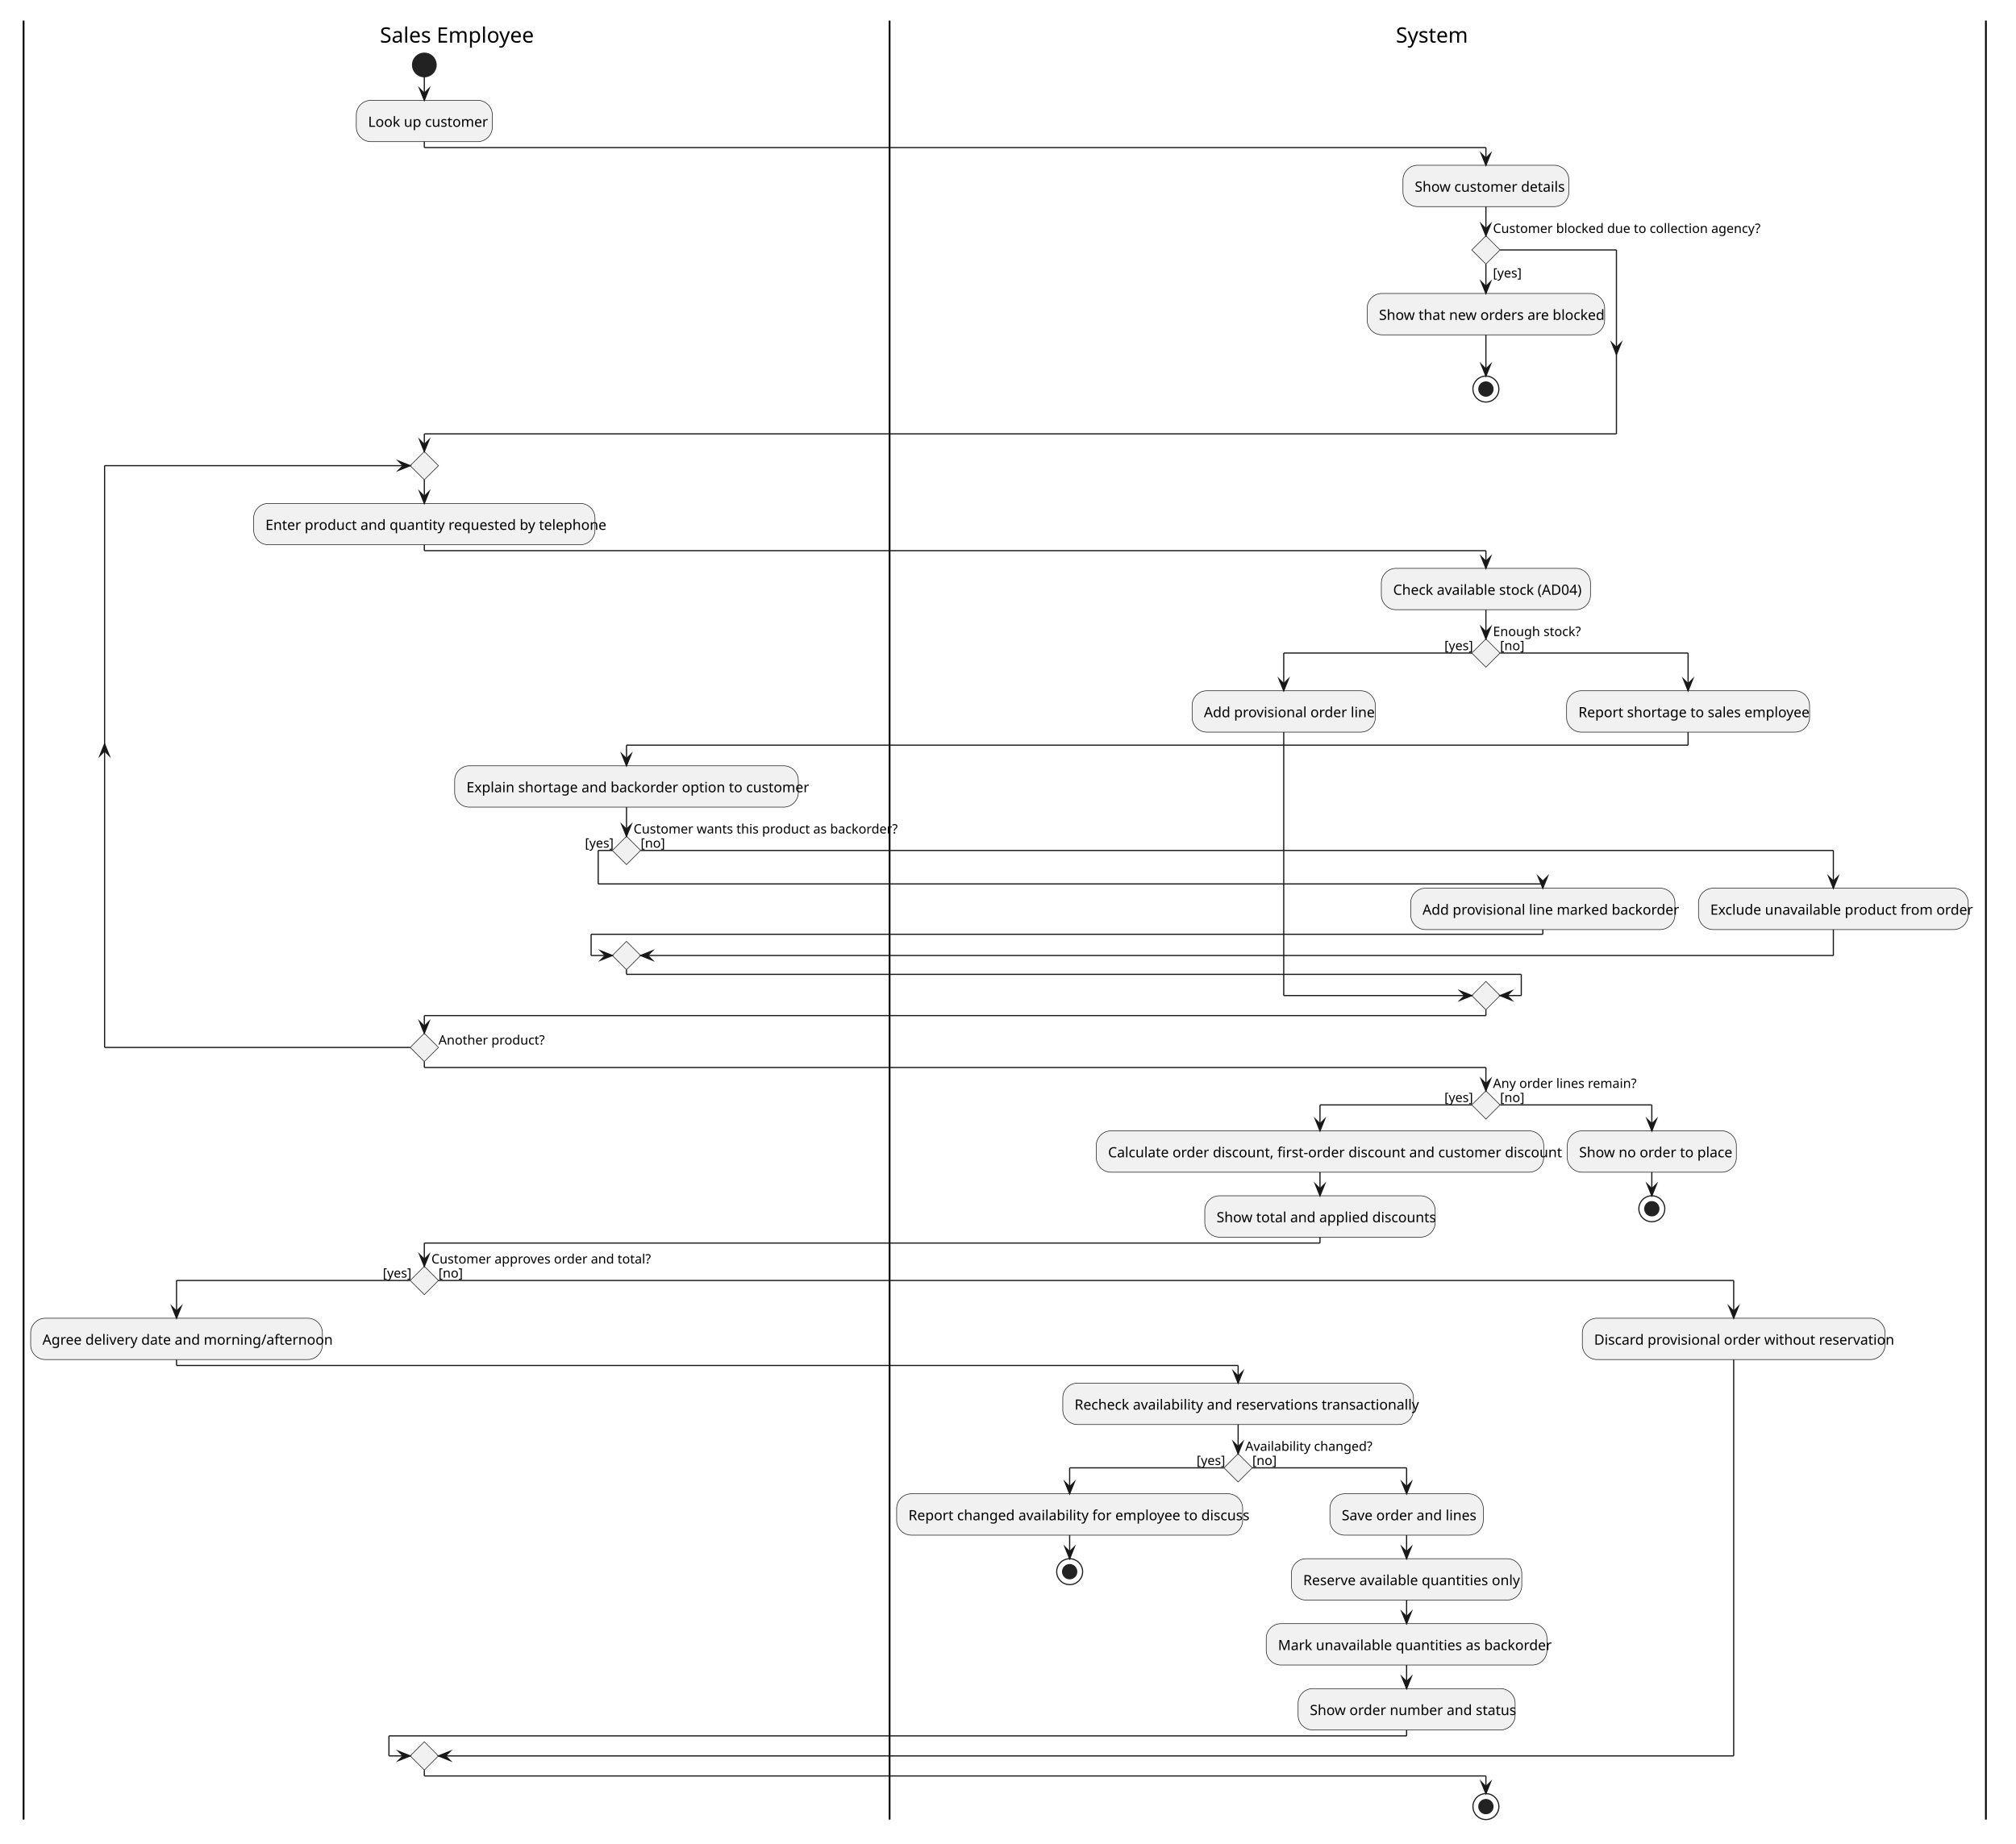
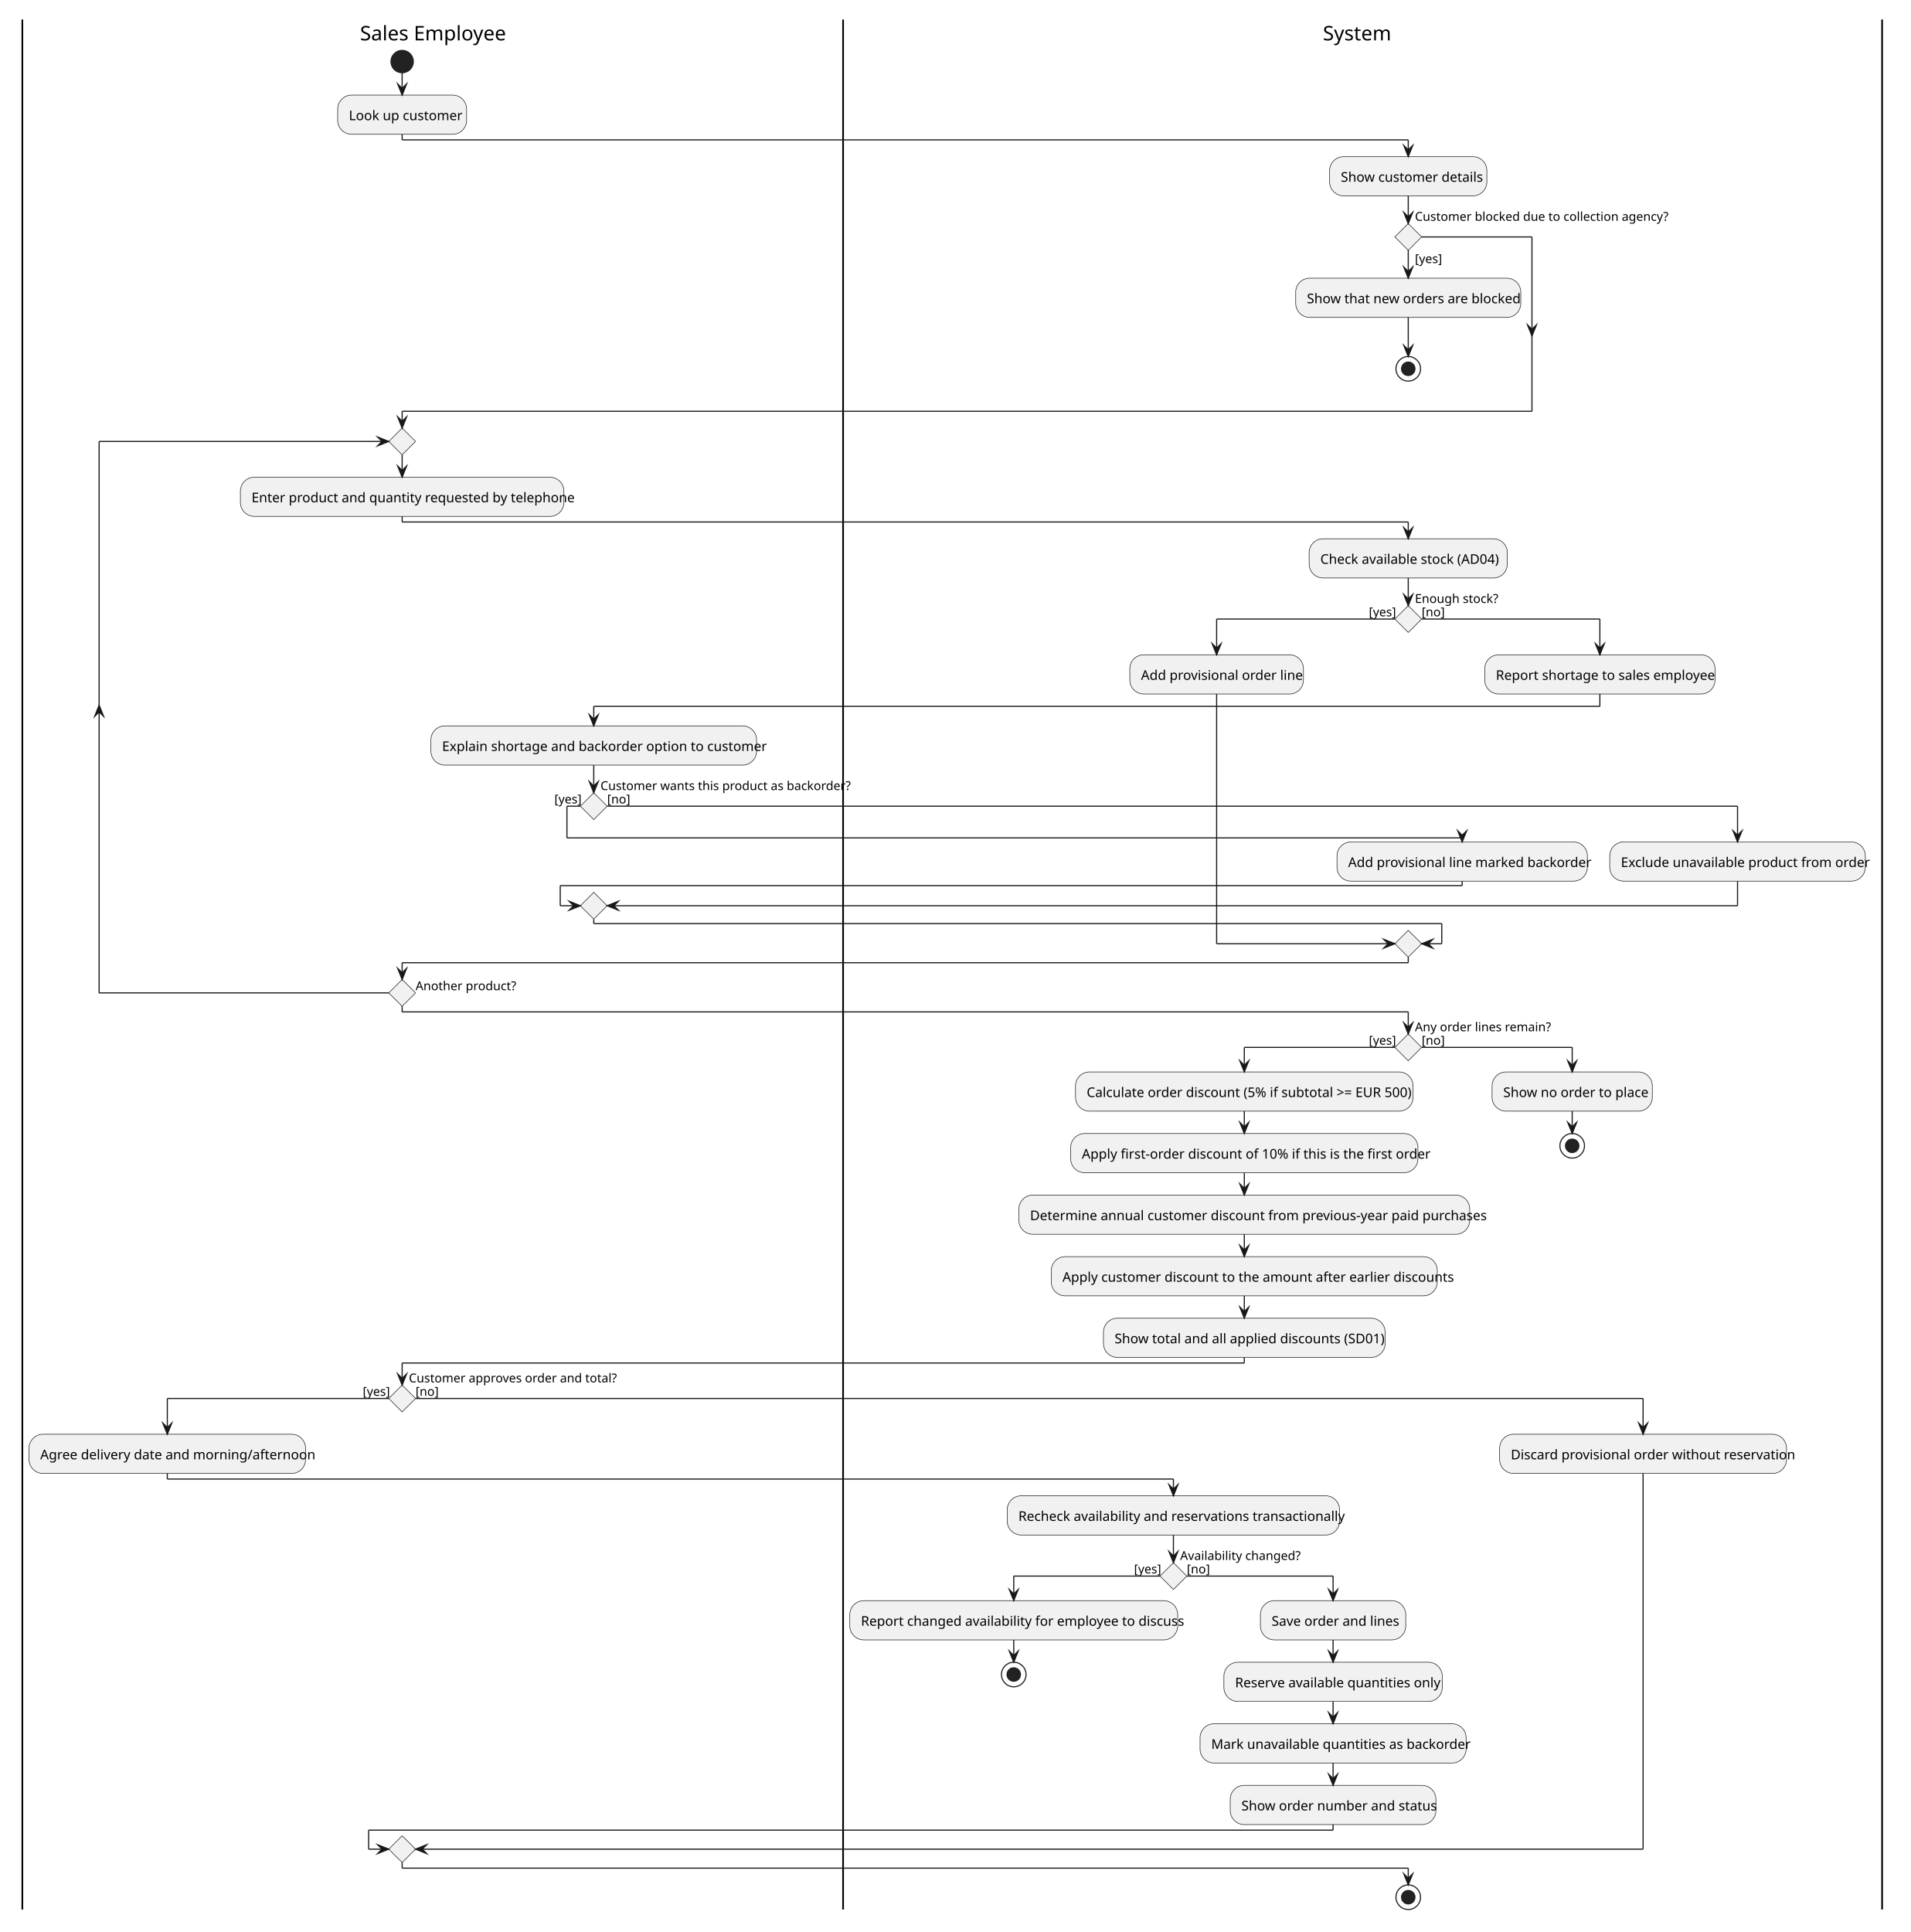
- <svg xmlns="http://www.w3.org/2000/svg" version="1.1" data-diagram-type="ACTIVITY" style="width:1710px;height:1564px;background:#FFFFFF;" width="1710px" height="1564px" viewBox="0 0 1710 1564" zoomAndPan="magnify" preserveAspectRatio="none" contentStyleType="text/css">
+ <svg xmlns="http://www.w3.org/2000/svg" version="1.1" data-diagram-type="ACTIVITY" style="width:1710px;height:1729px;background:#FFFFFF;" width="1710px" height="1729px" viewBox="0 0 1710 1729" zoomAndPan="magnify" preserveAspectRatio="none" contentStyleType="text/css">
  <defs />
  <g font-family="sans-serif" lengthAdjust="spacing">
    <rect x="20" y="17.455" width="1663.471" height="22.641" fill="none" style="stroke:none;" />
    <ellipse cx="359.913" cy="55.096" rx="10" ry="10" fill="#222" style="stroke:#222;stroke-width:1;" />
    <rect x="302.22" y="85.096" width="115.385" height="35.094" fill="#F1F1F1" style="stroke:#181818;stroke-width:0.5;" rx="12.5" ry="12.5" />
    <text x="312.22" y="107.553" fill="#000" font-size="12" textLength="95.385">Look up customer</text>
    <rect x="215.15" y="427.048" width="289.525" height="35.094" fill="#F1F1F1" style="stroke:#181818;stroke-width:0.5;" rx="12.5" ry="12.5" />
    <text x="225.15" y="449.505" fill="#000" font-size="12" textLength="269.525">Enter product and quantity requested by telephone</text>
    <rect x="385.655" y="649.629" width="291.494" height="35.094" fill="#F1F1F1" style="stroke:#181818;stroke-width:0.5;" rx="12.5" ry="12.5" />
    <text x="395.655" y="672.086" fill="#000" font-size="12" textLength="271.494">Explain shortage and backorder option to customer</text>
    <polygon points="531.402,709.476,543.402,721.476,531.402,733.476,519.402,721.476,531.402,709.476" fill="#F1F1F1" style="stroke:#181818;stroke-width:0.5;stroke-linejoin:miter;stroke-miterlimit:10;" />
    <text x="537.402" y="707.059" fill="#000" font-size="11" textLength="212.153">Customer wants this product as backorder?</text>
    <text x="496.172" y="719.059" fill="#000" font-size="11" textLength="23.23">[yes]</text>
    <text x="543.402" y="719.059" fill="#000" font-size="11" textLength="18.348">[no]</text>
    <polygon points="531.402,798.569,543.402,810.569,531.402,822.569,519.402,810.569,531.402,798.569" fill="#F1F1F1" style="stroke:#181818;stroke-width:0.5;stroke-linejoin:miter;stroke-miterlimit:10;" />
    <polygon points="359.913,383.048,371.913,395.048,359.913,407.048,347.913,395.048,359.913,383.048" fill="#F1F1F1" style="stroke:#181818;stroke-width:0.5;stroke-linejoin:miter;stroke-miterlimit:10;" />
    <polygon points="359.913,876.569,371.913,888.569,359.913,900.569,347.913,888.569,359.913,876.569" fill="#F1F1F1" style="stroke:#181818;stroke-width:0.5;stroke-linejoin:miter;stroke-miterlimit:10;" />
    <text x="371.913" y="886.152" fill="#000" font-size="11" textLength="84.391">Another product?</text>
-     <polygon points="359.913,1074.263,371.913,1086.263,359.913,1098.263,347.913,1086.263,359.913,1074.263" fill="#F1F1F1" style="stroke:#181818;stroke-width:0.5;stroke-linejoin:miter;stroke-miterlimit:10;" />
-     <text x="365.913" y="1071.846" fill="#000" font-size="11" textLength="176.097">Customer approves order and total?</text>
-     <text x="324.683" y="1083.846" fill="#000" font-size="11" textLength="23.23">[yes]</text>
-     <text x="371.913" y="1083.846" fill="#000" font-size="11" textLength="18.348">[no]</text>
-     <rect x="26" y="1118.263" width="247.479" height="35.094" fill="#F1F1F1" style="stroke:#181818;stroke-width:0.5;" rx="12.5" ry="12.5" />
-     <text x="36" y="1140.72" fill="#000" font-size="12" textLength="227.479">Agree delivery date and morning/afternoon</text>
-     <polygon points="359.913,1477.578,371.913,1489.578,359.913,1501.578,347.913,1489.578,359.913,1477.578" fill="#F1F1F1" style="stroke:#181818;stroke-width:0.5;stroke-linejoin:miter;stroke-miterlimit:10;" />
-     <line x1="20" y1="17.455" x2="20" y2="1543.578" style="stroke:#000;stroke-width:1.5;" />
+     <polygon points="359.913,1239.544,371.913,1251.544,359.913,1263.544,347.913,1251.544,359.913,1239.544" fill="#F1F1F1" style="stroke:#181818;stroke-width:0.5;stroke-linejoin:miter;stroke-miterlimit:10;" />
+     <text x="365.913" y="1237.127" fill="#000" font-size="11" textLength="176.097">Customer approves order and total?</text>
+     <text x="324.683" y="1249.127" fill="#000" font-size="11" textLength="23.23">[yes]</text>
+     <text x="371.913" y="1249.127" fill="#000" font-size="11" textLength="18.348">[no]</text>
+     <rect x="26" y="1283.544" width="247.479" height="35.094" fill="#F1F1F1" style="stroke:#181818;stroke-width:0.5;" rx="12.5" ry="12.5" />
+     <text x="36" y="1306.001" fill="#000" font-size="12" textLength="227.479">Agree delivery date and morning/afternoon</text>
+     <polygon points="359.913,1642.859,371.913,1654.859,359.913,1666.859,347.913,1654.859,359.913,1642.859" fill="#F1F1F1" style="stroke:#181818;stroke-width:0.5;stroke-linejoin:miter;stroke-miterlimit:10;" />
+     <line x1="20" y1="17.455" x2="20" y2="1708.859" style="stroke:#000;stroke-width:1.5;" />
    <rect x="1190.009" y="140.189" width="140.721" height="35.094" fill="#F1F1F1" style="stroke:#181818;stroke-width:0.5;" rx="12.5" ry="12.5" />
    <text x="1200.009" y="162.646" fill="#000" font-size="12" textLength="120.721">Show customer details</text>
    <rect x="1159.651" y="248.954" width="201.436" height="35.094" fill="#F1F1F1" style="stroke:#181818;stroke-width:0.5;" rx="12.5" ry="12.5" />
    <text x="1169.651" y="271.411" fill="#000" font-size="12" textLength="181.436">Show that new orders are blocked</text>
    <ellipse cx="1260.369" cy="330.048" rx="11" ry="11" fill="none" style="stroke:#222;stroke-width:1;" />
    <ellipse cx="1260.369" cy="330.048" rx="6" ry="6" fill="#222" style="stroke:#222;stroke-width:1;" />
    <polygon points="1260.369,200.036,1272.369,212.036,1260.369,224.036,1248.369,212.036,1260.369,200.036" fill="#F1F1F1" style="stroke:#181818;stroke-width:0.5;stroke-linejoin:miter;stroke-miterlimit:10;" />
    <text x="1266.369" y="197.619" fill="#000" font-size="11" textLength="215.848">Customer blocked due to collection agency?</text>
    <text x="1266.369" y="235.455" fill="#000" font-size="11" textLength="23.23">[yes]</text>
    <rect x="1171.669" y="482.142" width="177.4" height="35.094" fill="#F1F1F1" style="stroke:#181818;stroke-width:0.5;" rx="12.5" ry="12.5" />
    <text x="1181.669" y="504.599" fill="#000" font-size="12" textLength="157.4">Check available stock (AD04)</text>
    <polygon points="1260.369,541.988,1272.369,553.988,1260.369,565.988,1248.369,553.988,1260.369,541.988" fill="#F1F1F1" style="stroke:#181818;stroke-width:0.5;stroke-linejoin:miter;stroke-miterlimit:10;" />
    <text x="1266.369" y="539.571" fill="#000" font-size="11" textLength="72.773">Enough stock?</text>
    <text x="1225.139" y="551.571" fill="#000" font-size="11" textLength="23.23">[yes]</text>
    <text x="1272.369" y="551.571" fill="#000" font-size="11" textLength="18.348">[no]</text>
    <rect x="1011.174" y="585.988" width="155.41" height="35.094" fill="#F1F1F1" style="stroke:#181818;stroke-width:0.5;" rx="12.5" ry="12.5" />
    <text x="1021.174" y="608.445" fill="#000" font-size="12" textLength="135.41">Add provisional order line</text>
    <rect x="1328.806" y="585.988" width="206.105" height="35.094" fill="#F1F1F1" style="stroke:#181818;stroke-width:0.5;" rx="12.5" ry="12.5" />
    <text x="1338.806" y="608.445" fill="#000" font-size="12" textLength="186.105">Report shortage to sales employee</text>
    <rect x="1196.584" y="753.476" width="224.105" height="35.094" fill="#F1F1F1" style="stroke:#181818;stroke-width:0.5;" rx="12.5" ry="12.5" />
    <text x="1206.584" y="775.933" fill="#000" font-size="12" textLength="204.105">Add provisional line marked backorder</text>
    <rect x="1440.69" y="753.476" width="228.781" height="35.094" fill="#F1F1F1" style="stroke:#181818;stroke-width:0.5;" rx="12.5" ry="12.5" />
    <text x="1450.69" y="775.933" fill="#000" font-size="12" textLength="208.781">Exclude unavailable product from order</text>
    <polygon points="1260.369,832.569,1272.369,844.569,1260.369,856.569,1248.369,844.569,1260.369,832.569" fill="#F1F1F1" style="stroke:#181818;stroke-width:0.5;stroke-linejoin:miter;stroke-miterlimit:10;" />
    <polygon points="1260.369,925.322,1272.369,937.322,1260.369,949.322,1248.369,937.322,1260.369,925.322" fill="#F1F1F1" style="stroke:#181818;stroke-width:0.5;stroke-linejoin:miter;stroke-miterlimit:10;" />
    <text x="1266.369" y="922.905" fill="#000" font-size="11" textLength="116.166">Any order lines remain?</text>
    <text x="1225.139" y="934.905" fill="#000" font-size="11" textLength="23.23">[yes]</text>
    <text x="1272.369" y="934.905" fill="#000" font-size="11" textLength="18.348">[no]</text>
-     <rect x="929.886" y="959.322" width="379.508" height="35.094" fill="#F1F1F1" style="stroke:#181818;stroke-width:0.5;" rx="12.5" ry="12.5" />
-     <text x="939.886" y="981.779" fill="#000" font-size="12" textLength="359.508">Calculate order discount, first-order discount and customer discount</text>
-     <rect x="1021.913" y="1014.416" width="195.453" height="35.094" fill="#F1F1F1" style="stroke:#181818;stroke-width:0.5;" rx="12.5" ry="12.5" />
-     <text x="1031.913" y="1036.873" fill="#000" font-size="12" textLength="175.453">Show total and applied discounts</text>
-     <rect x="1329.394" y="959.322" width="143.41" height="35.094" fill="#F1F1F1" style="stroke:#181818;stroke-width:0.5;" rx="12.5" ry="12.5" />
-     <text x="1339.394" y="981.779" fill="#000" font-size="12" textLength="123.41">Show no order to place</text>
-     <ellipse cx="1401.099" cy="1025.416" rx="11" ry="11" fill="none" style="stroke:#222;stroke-width:1;" />
-     <ellipse cx="1401.099" cy="1025.416" rx="6" ry="6" fill="#222" style="stroke:#222;stroke-width:1;" />
-     <rect x="901.46" y="1173.356" width="297.471" height="35.094" fill="#F1F1F1" style="stroke:#181818;stroke-width:0.5;" rx="12.5" ry="12.5" />
-     <text x="911.46" y="1195.813" fill="#000" font-size="12" textLength="277.471">Recheck availability and reservations transactionally</text>
-     <polygon points="1050.196,1233.203,1062.196,1245.203,1050.196,1257.203,1038.196,1245.203,1050.196,1233.203" fill="#F1F1F1" style="stroke:#181818;stroke-width:0.5;stroke-linejoin:miter;stroke-miterlimit:10;" />
-     <text x="1056.196" y="1230.786" fill="#000" font-size="11" textLength="103.345">Availability changed?</text>
-     <text x="1014.966" y="1242.786" fill="#000" font-size="11" textLength="23.23">[yes]</text>
-     <text x="1062.196" y="1242.786" fill="#000" font-size="11" textLength="18.348">[no]</text>
-     <rect x="760.555" y="1267.203" width="293.48" height="35.094" fill="#F1F1F1" style="stroke:#181818;stroke-width:0.5;" rx="12.5" ry="12.5" />
-     <text x="770.555" y="1289.66" fill="#000" font-size="12" textLength="273.48">Report changed availability for employee to discuss</text>
-     <ellipse cx="907.295" cy="1333.297" rx="11" ry="11" fill="none" style="stroke:#222;stroke-width:1;" />
-     <ellipse cx="907.295" cy="1333.297" rx="6" ry="6" fill="#222" style="stroke:#222;stroke-width:1;" />
-     <rect x="1128.062" y="1267.203" width="130.068" height="35.094" fill="#F1F1F1" style="stroke:#181818;stroke-width:0.5;" rx="12.5" ry="12.5" />
-     <text x="1138.062" y="1289.66" fill="#000" font-size="12" textLength="110.068">Save order and lines</text>
-     <rect x="1095.378" y="1322.297" width="195.436" height="35.094" fill="#F1F1F1" style="stroke:#181818;stroke-width:0.5;" rx="12.5" ry="12.5" />
-     <text x="1105.378" y="1344.754" fill="#000" font-size="12" textLength="175.436">Reserve available quantities only</text>
-     <rect x="1074.036" y="1377.391" width="238.121" height="35.094" fill="#F1F1F1" style="stroke:#181818;stroke-width:0.5;" rx="12.5" ry="12.5" />
-     <text x="1084.036" y="1399.848" fill="#000" font-size="12" textLength="218.121">Mark unavailable quantities as backorder</text>
-     <rect x="1101.05" y="1432.484" width="184.092" height="35.094" fill="#F1F1F1" style="stroke:#181818;stroke-width:0.5;" rx="12.5" ry="12.5" />
-     <text x="1111.05" y="1454.941" fill="#000" font-size="12" textLength="164.092">Show order number and status</text>
-     <rect x="1342.157" y="1118.263" width="256.771" height="35.094" fill="#F1F1F1" style="stroke:#181818;stroke-width:0.5;" rx="12.5" ry="12.5" />
-     <text x="1352.157" y="1140.72" fill="#000" font-size="12" textLength="236.771">Discard provisional order without reservation</text>
-     <ellipse cx="1260.369" cy="1532.578" rx="11" ry="11" fill="none" style="stroke:#222;stroke-width:1;" />
-     <ellipse cx="1260.369" cy="1532.578" rx="6" ry="6" fill="#222" style="stroke:#222;stroke-width:1;" />
-     <line x1="754.555" y1="17.455" x2="754.555" y2="1543.578" style="stroke:#000;stroke-width:1.5;" />
-     <line x1="1684.471" y1="17.455" x2="1684.471" y2="1543.578" style="stroke:#000;stroke-width:1.5;" />
+     <rect x="962.563" y="959.322" width="302.146" height="35.094" fill="#F1F1F1" style="stroke:#181818;stroke-width:0.5;" rx="12.5" ry="12.5" />
+     <text x="972.563" y="981.779" fill="#000" font-size="12" textLength="282.146">Calculate order discount (5% if subtotal &gt;= EUR 500)</text>
+     <rect x="958.245" y="1014.416" width="310.783" height="35.094" fill="#F1F1F1" style="stroke:#181818;stroke-width:0.5;" rx="12.5" ry="12.5" />
+     <text x="968.245" y="1036.873" fill="#000" font-size="12" textLength="290.783">Apply first-order discount of 10% if this is the first order</text>
+     <rect x="911.877" y="1069.51" width="403.52" height="35.094" fill="#F1F1F1" style="stroke:#181818;stroke-width:0.5;" rx="12.5" ry="12.5" />
+     <text x="921.877" y="1091.967" fill="#000" font-size="12" textLength="383.52">Determine annual customer discount from previous-year paid purchases</text>
+     <rect x="940.887" y="1124.604" width="345.5" height="35.094" fill="#F1F1F1" style="stroke:#181818;stroke-width:0.5;" rx="12.5" ry="12.5" />
+     <text x="950.887" y="1147.061" fill="#000" font-size="12" textLength="325.5">Apply customer discount to the amount after earlier discounts</text>
+     <rect x="987.568" y="1179.697" width="252.137" height="35.094" fill="#F1F1F1" style="stroke:#181818;stroke-width:0.5;" rx="12.5" ry="12.5" />
+     <text x="997.568" y="1202.154" fill="#000" font-size="12" textLength="232.137">Show total and all applied discounts (SD01)</text>
+     <rect x="1335.396" y="959.322" width="143.41" height="35.094" fill="#F1F1F1" style="stroke:#181818;stroke-width:0.5;" rx="12.5" ry="12.5" />
+     <text x="1345.396" y="981.779" fill="#000" font-size="12" textLength="123.41">Show no order to place</text>
+     <ellipse cx="1407.102" cy="1025.416" rx="11" ry="11" fill="none" style="stroke:#222;stroke-width:1;" />
+     <ellipse cx="1407.102" cy="1025.416" rx="6" ry="6" fill="#222" style="stroke:#222;stroke-width:1;" />
+     <rect x="901.46" y="1338.638" width="297.471" height="35.094" fill="#F1F1F1" style="stroke:#181818;stroke-width:0.5;" rx="12.5" ry="12.5" />
+     <text x="911.46" y="1361.095" fill="#000" font-size="12" textLength="277.471">Recheck availability and reservations transactionally</text>
+     <polygon points="1050.196,1398.484,1062.196,1410.484,1050.196,1422.484,1038.196,1410.484,1050.196,1398.484" fill="#F1F1F1" style="stroke:#181818;stroke-width:0.5;stroke-linejoin:miter;stroke-miterlimit:10;" />
+     <text x="1056.196" y="1396.067" fill="#000" font-size="11" textLength="103.345">Availability changed?</text>
+     <text x="1014.966" y="1408.067" fill="#000" font-size="11" textLength="23.23">[yes]</text>
+     <text x="1062.196" y="1408.067" fill="#000" font-size="11" textLength="18.348">[no]</text>
+     <rect x="760.555" y="1432.484" width="293.48" height="35.094" fill="#F1F1F1" style="stroke:#181818;stroke-width:0.5;" rx="12.5" ry="12.5" />
+     <text x="770.555" y="1454.941" fill="#000" font-size="12" textLength="273.48">Report changed availability for employee to discuss</text>
+     <ellipse cx="907.295" cy="1498.578" rx="11" ry="11" fill="none" style="stroke:#222;stroke-width:1;" />
+     <ellipse cx="907.295" cy="1498.578" rx="6" ry="6" fill="#222" style="stroke:#222;stroke-width:1;" />
+     <rect x="1128.062" y="1432.484" width="130.068" height="35.094" fill="#F1F1F1" style="stroke:#181818;stroke-width:0.5;" rx="12.5" ry="12.5" />
+     <text x="1138.062" y="1454.941" fill="#000" font-size="12" textLength="110.068">Save order and lines</text>
+     <rect x="1095.378" y="1487.578" width="195.436" height="35.094" fill="#F1F1F1" style="stroke:#181818;stroke-width:0.5;" rx="12.5" ry="12.5" />
+     <text x="1105.378" y="1510.035" fill="#000" font-size="12" textLength="175.436">Reserve available quantities only</text>
+     <rect x="1074.036" y="1542.672" width="238.121" height="35.094" fill="#F1F1F1" style="stroke:#181818;stroke-width:0.5;" rx="12.5" ry="12.5" />
+     <text x="1084.036" y="1565.129" fill="#000" font-size="12" textLength="218.121">Mark unavailable quantities as backorder</text>
+     <rect x="1101.05" y="1597.766" width="184.092" height="35.094" fill="#F1F1F1" style="stroke:#181818;stroke-width:0.5;" rx="12.5" ry="12.5" />
+     <text x="1111.05" y="1620.223" fill="#000" font-size="12" textLength="164.092">Show order number and status</text>
+     <rect x="1342.157" y="1283.544" width="256.771" height="35.094" fill="#F1F1F1" style="stroke:#181818;stroke-width:0.5;" rx="12.5" ry="12.5" />
+     <text x="1352.157" y="1306.001" fill="#000" font-size="12" textLength="236.771">Discard provisional order without reservation</text>
+     <ellipse cx="1260.369" cy="1697.859" rx="11" ry="11" fill="none" style="stroke:#222;stroke-width:1;" />
+     <ellipse cx="1260.369" cy="1697.859" rx="6" ry="6" fill="#222" style="stroke:#222;stroke-width:1;" />
+     <line x1="754.555" y1="17.455" x2="754.555" y2="1708.859" style="stroke:#000;stroke-width:1.5;" />
+     <line x1="1684.471" y1="17.455" x2="1684.471" y2="1708.859" style="stroke:#000;stroke-width:1.5;" />
    <line x1="359.913" y1="65.096" x2="359.913" y2="85.096" style="stroke:#181818;stroke-width:1;" />
    <polygon points="355.913,75.096,359.913,85.096,363.913,75.096,359.913,79.096" fill="#181818" style="stroke:#181818;stroke-width:1;stroke-linejoin:miter;stroke-miterlimit:10;" />
    <line x1="531.402" y1="684.723" x2="531.402" y2="709.476" style="stroke:#181818;stroke-width:1;" />
    <polygon points="527.402,699.476,531.402,709.476,535.402,699.476,531.402,703.476" fill="#181818" style="stroke:#181818;stroke-width:1;stroke-linejoin:miter;stroke-miterlimit:10;" />
    <line x1="359.913" y1="407.048" x2="359.913" y2="427.048" style="stroke:#181818;stroke-width:1;" />
    <polygon points="355.913,417.048,359.913,427.048,363.913,417.048,359.913,421.048" fill="#181818" style="stroke:#181818;stroke-width:1;stroke-linejoin:miter;stroke-miterlimit:10;" />
    <line x1="347.913" y1="888.569" x2="88.718" y2="888.569" style="stroke:#181818;stroke-width:1;" />
    <polygon points="84.718,641.082,88.718,631.082,92.718,641.082,88.718,637.082" fill="#181818" style="stroke:#181818;stroke-width:1;stroke-linejoin:miter;stroke-miterlimit:10;" />
    <line x1="88.718" y1="395.048" x2="88.718" y2="888.569" style="stroke:#181818;stroke-width:1;" />
    <line x1="88.718" y1="395.048" x2="347.913" y2="395.048" style="stroke:#181818;stroke-width:1;" />
    <polygon points="337.913,391.048,347.913,395.048,337.913,399.048,341.913,395.048" fill="#181818" style="stroke:#181818;stroke-width:1;stroke-linejoin:miter;stroke-miterlimit:10;" />
-     <line x1="347.913" y1="1086.263" x2="149.739" y2="1086.263" style="stroke:#181818;stroke-width:1;" />
-     <line x1="149.739" y1="1086.263" x2="149.739" y2="1118.263" style="stroke:#181818;stroke-width:1;" />
-     <polygon points="145.739,1108.263,149.739,1118.263,153.739,1108.263,149.739,1112.263" fill="#181818" style="stroke:#181818;stroke-width:1;stroke-linejoin:miter;stroke-miterlimit:10;" />
+     <line x1="347.913" y1="1251.544" x2="149.739" y2="1251.544" style="stroke:#181818;stroke-width:1;" />
+     <line x1="149.739" y1="1251.544" x2="149.739" y2="1283.544" style="stroke:#181818;stroke-width:1;" />
+     <polygon points="145.739,1273.544,149.739,1283.544,153.739,1273.544,149.739,1277.544" fill="#181818" style="stroke:#181818;stroke-width:1;stroke-linejoin:miter;stroke-miterlimit:10;" />
    <line x1="1260.369" y1="284.048" x2="1260.369" y2="319.048" style="stroke:#181818;stroke-width:1;" />
    <polygon points="1256.369,309.048,1260.369,319.048,1264.369,309.048,1260.369,313.048" fill="#181818" style="stroke:#181818;stroke-width:1;stroke-linejoin:miter;stroke-miterlimit:10;" />
    <line x1="1260.369" y1="224.036" x2="1260.369" y2="248.954" style="stroke:#181818;stroke-width:1;" />
    <polygon points="1256.369,238.954,1260.369,248.954,1264.369,238.954,1260.369,242.954" fill="#181818" style="stroke:#181818;stroke-width:1;stroke-linejoin:miter;stroke-miterlimit:10;" />
    <line x1="1272.369" y1="212.036" x2="1371.087" y2="212.036" style="stroke:#181818;stroke-width:1;" />
    <polygon points="1367.087,290.751,1371.087,300.751,1375.087,290.751,1371.087,294.751" fill="#181818" style="stroke:#181818;stroke-width:1;stroke-linejoin:miter;stroke-miterlimit:10;" />
    <line x1="1371.087" y1="212.036" x2="1371.087" y2="368.048" style="stroke:#181818;stroke-width:1;" />
    <line x1="1371.087" y1="368.048" x2="359.913" y2="368.048" style="stroke:#181818;stroke-width:1;" />
    <line x1="359.913" y1="368.048" x2="359.913" y2="383.048" style="stroke:#181818;stroke-width:1;" />
    <polygon points="355.913,373.048,359.913,383.048,363.913,373.048,359.913,377.048" fill="#181818" style="stroke:#181818;stroke-width:1;stroke-linejoin:miter;stroke-miterlimit:10;" />
    <line x1="1260.369" y1="175.283" x2="1260.369" y2="200.036" style="stroke:#181818;stroke-width:1;" />
    <polygon points="1256.369,190.036,1260.369,200.036,1264.369,190.036,1260.369,194.036" fill="#181818" style="stroke:#181818;stroke-width:1;stroke-linejoin:miter;stroke-miterlimit:10;" />
    <line x1="1248.369" y1="553.988" x2="1088.879" y2="553.988" style="stroke:#181818;stroke-width:1;" />
    <line x1="1088.879" y1="553.988" x2="1088.879" y2="585.988" style="stroke:#181818;stroke-width:1;" />
    <polygon points="1084.879,575.988,1088.879,585.988,1092.879,575.988,1088.879,579.988" fill="#181818" style="stroke:#181818;stroke-width:1;stroke-linejoin:miter;stroke-miterlimit:10;" />
    <line x1="1272.369" y1="553.988" x2="1431.859" y2="553.988" style="stroke:#181818;stroke-width:1;" />
    <line x1="1431.859" y1="553.988" x2="1431.859" y2="585.988" style="stroke:#181818;stroke-width:1;" />
    <polygon points="1427.859,575.988,1431.859,585.988,1435.859,575.988,1431.859,579.988" fill="#181818" style="stroke:#181818;stroke-width:1;stroke-linejoin:miter;stroke-miterlimit:10;" />
    <line x1="1088.879" y1="621.082" x2="1088.879" y2="844.569" style="stroke:#181818;stroke-width:1;" />
    <line x1="1088.879" y1="844.569" x2="1248.369" y2="844.569" style="stroke:#181818;stroke-width:1;" />
    <polygon points="1238.369,840.569,1248.369,844.569,1238.369,848.569,1242.369,844.569" fill="#181818" style="stroke:#181818;stroke-width:1;stroke-linejoin:miter;stroke-miterlimit:10;" />
    <line x1="1260.369" y1="517.235" x2="1260.369" y2="541.988" style="stroke:#181818;stroke-width:1;" />
    <polygon points="1256.369,531.988,1260.369,541.988,1264.369,531.988,1260.369,535.988" fill="#181818" style="stroke:#181818;stroke-width:1;stroke-linejoin:miter;stroke-miterlimit:10;" />
-     <line x1="1119.64" y1="994.416" x2="1119.64" y2="1014.416" style="stroke:#181818;stroke-width:1;" />
-     <polygon points="1115.64,1004.416,1119.64,1014.416,1123.64,1004.416,1119.64,1008.416" fill="#181818" style="stroke:#181818;stroke-width:1;stroke-linejoin:miter;stroke-miterlimit:10;" />
-     <line x1="1401.099" y1="994.416" x2="1401.099" y2="1014.416" style="stroke:#181818;stroke-width:1;" />
-     <polygon points="1397.099,1004.416,1401.099,1014.416,1405.099,1004.416,1401.099,1008.416" fill="#181818" style="stroke:#181818;stroke-width:1;stroke-linejoin:miter;stroke-miterlimit:10;" />
-     <line x1="1248.369" y1="937.322" x2="1119.64" y2="937.322" style="stroke:#181818;stroke-width:1;" />
-     <line x1="1119.64" y1="937.322" x2="1119.64" y2="959.322" style="stroke:#181818;stroke-width:1;" />
-     <polygon points="1115.64,949.322,1119.64,959.322,1123.64,949.322,1119.64,953.322" fill="#181818" style="stroke:#181818;stroke-width:1;stroke-linejoin:miter;stroke-miterlimit:10;" />
-     <line x1="1272.369" y1="937.322" x2="1401.099" y2="937.322" style="stroke:#181818;stroke-width:1;" />
-     <line x1="1401.099" y1="937.322" x2="1401.099" y2="959.322" style="stroke:#181818;stroke-width:1;" />
-     <polygon points="1397.099,949.322,1401.099,959.322,1405.099,949.322,1401.099,953.322" fill="#181818" style="stroke:#181818;stroke-width:1;stroke-linejoin:miter;stroke-miterlimit:10;" />
-     <line x1="1119.64" y1="1049.51" x2="1119.64" y2="1054.51" style="stroke:#181818;stroke-width:1;" />
-     <line x1="1119.64" y1="1054.51" x2="359.913" y2="1054.51" style="stroke:#181818;stroke-width:1;" />
-     <line x1="359.913" y1="1054.51" x2="359.913" y2="1074.263" style="stroke:#181818;stroke-width:1;" />
-     <polygon points="355.913,1064.263,359.913,1074.263,363.913,1064.263,359.913,1068.263" fill="#181818" style="stroke:#181818;stroke-width:1;stroke-linejoin:miter;stroke-miterlimit:10;" />
-     <line x1="907.295" y1="1302.297" x2="907.295" y2="1322.297" style="stroke:#181818;stroke-width:1;" />
-     <polygon points="903.295,1312.297,907.295,1322.297,911.295,1312.297,907.295,1316.297" fill="#181818" style="stroke:#181818;stroke-width:1;stroke-linejoin:miter;stroke-miterlimit:10;" />
-     <line x1="1193.096" y1="1302.297" x2="1193.096" y2="1322.297" style="stroke:#181818;stroke-width:1;" />
-     <polygon points="1189.096,1312.297,1193.096,1322.297,1197.096,1312.297,1193.096,1316.297" fill="#181818" style="stroke:#181818;stroke-width:1;stroke-linejoin:miter;stroke-miterlimit:10;" />
-     <line x1="1193.096" y1="1357.391" x2="1193.096" y2="1377.391" style="stroke:#181818;stroke-width:1;" />
-     <polygon points="1189.096,1367.391,1193.096,1377.391,1197.096,1367.391,1193.096,1371.391" fill="#181818" style="stroke:#181818;stroke-width:1;stroke-linejoin:miter;stroke-miterlimit:10;" />
-     <line x1="1193.096" y1="1412.484" x2="1193.096" y2="1432.484" style="stroke:#181818;stroke-width:1;" />
+     <line x1="1113.637" y1="994.416" x2="1113.637" y2="1014.416" style="stroke:#181818;stroke-width:1;" />
+     <polygon points="1109.637,1004.416,1113.637,1014.416,1117.637,1004.416,1113.637,1008.416" fill="#181818" style="stroke:#181818;stroke-width:1;stroke-linejoin:miter;stroke-miterlimit:10;" />
+     <line x1="1113.637" y1="1049.51" x2="1113.637" y2="1069.51" style="stroke:#181818;stroke-width:1;" />
+     <polygon points="1109.637,1059.51,1113.637,1069.51,1117.637,1059.51,1113.637,1063.51" fill="#181818" style="stroke:#181818;stroke-width:1;stroke-linejoin:miter;stroke-miterlimit:10;" />
+     <line x1="1113.637" y1="1104.604" x2="1113.637" y2="1124.604" style="stroke:#181818;stroke-width:1;" />
+     <polygon points="1109.637,1114.604,1113.637,1124.604,1117.637,1114.604,1113.637,1118.604" fill="#181818" style="stroke:#181818;stroke-width:1;stroke-linejoin:miter;stroke-miterlimit:10;" />
+     <line x1="1113.637" y1="1159.697" x2="1113.637" y2="1179.697" style="stroke:#181818;stroke-width:1;" />
+     <polygon points="1109.637,1169.697,1113.637,1179.697,1117.637,1169.697,1113.637,1173.697" fill="#181818" style="stroke:#181818;stroke-width:1;stroke-linejoin:miter;stroke-miterlimit:10;" />
+     <line x1="1407.102" y1="994.416" x2="1407.102" y2="1014.416" style="stroke:#181818;stroke-width:1;" />
+     <polygon points="1403.102,1004.416,1407.102,1014.416,1411.102,1004.416,1407.102,1008.416" fill="#181818" style="stroke:#181818;stroke-width:1;stroke-linejoin:miter;stroke-miterlimit:10;" />
+     <line x1="1248.369" y1="937.322" x2="1113.637" y2="937.322" style="stroke:#181818;stroke-width:1;" />
+     <line x1="1113.637" y1="937.322" x2="1113.637" y2="959.322" style="stroke:#181818;stroke-width:1;" />
+     <polygon points="1109.637,949.322,1113.637,959.322,1117.637,949.322,1113.637,953.322" fill="#181818" style="stroke:#181818;stroke-width:1;stroke-linejoin:miter;stroke-miterlimit:10;" />
+     <line x1="1272.369" y1="937.322" x2="1407.102" y2="937.322" style="stroke:#181818;stroke-width:1;" />
+     <line x1="1407.102" y1="937.322" x2="1407.102" y2="959.322" style="stroke:#181818;stroke-width:1;" />
+     <polygon points="1403.102,949.322,1407.102,959.322,1411.102,949.322,1407.102,953.322" fill="#181818" style="stroke:#181818;stroke-width:1;stroke-linejoin:miter;stroke-miterlimit:10;" />
+     <line x1="1113.637" y1="1214.791" x2="1113.637" y2="1219.791" style="stroke:#181818;stroke-width:1;" />
+     <line x1="1113.637" y1="1219.791" x2="359.913" y2="1219.791" style="stroke:#181818;stroke-width:1;" />
+     <line x1="359.913" y1="1219.791" x2="359.913" y2="1239.544" style="stroke:#181818;stroke-width:1;" />
+     <polygon points="355.913,1229.544,359.913,1239.544,363.913,1229.544,359.913,1233.544" fill="#181818" style="stroke:#181818;stroke-width:1;stroke-linejoin:miter;stroke-miterlimit:10;" />
+     <line x1="907.295" y1="1467.578" x2="907.295" y2="1487.578" style="stroke:#181818;stroke-width:1;" />
+     <polygon points="903.295,1477.578,907.295,1487.578,911.295,1477.578,907.295,1481.578" fill="#181818" style="stroke:#181818;stroke-width:1;stroke-linejoin:miter;stroke-miterlimit:10;" />
+     <line x1="1193.096" y1="1467.578" x2="1193.096" y2="1487.578" style="stroke:#181818;stroke-width:1;" />
+     <polygon points="1189.096,1477.578,1193.096,1487.578,1197.096,1477.578,1193.096,1481.578" fill="#181818" style="stroke:#181818;stroke-width:1;stroke-linejoin:miter;stroke-miterlimit:10;" />
+     <line x1="1193.096" y1="1522.672" x2="1193.096" y2="1542.672" style="stroke:#181818;stroke-width:1;" />
+     <polygon points="1189.096,1532.672,1193.096,1542.672,1197.096,1532.672,1193.096,1536.672" fill="#181818" style="stroke:#181818;stroke-width:1;stroke-linejoin:miter;stroke-miterlimit:10;" />
+     <line x1="1193.096" y1="1577.766" x2="1193.096" y2="1597.766" style="stroke:#181818;stroke-width:1;" />
+     <polygon points="1189.096,1587.766,1193.096,1597.766,1197.096,1587.766,1193.096,1591.766" fill="#181818" style="stroke:#181818;stroke-width:1;stroke-linejoin:miter;stroke-miterlimit:10;" />
+     <line x1="1038.196" y1="1410.484" x2="907.295" y2="1410.484" style="stroke:#181818;stroke-width:1;" />
+     <line x1="907.295" y1="1410.484" x2="907.295" y2="1432.484" style="stroke:#181818;stroke-width:1;" />
+     <polygon points="903.295,1422.484,907.295,1432.484,911.295,1422.484,907.295,1426.484" fill="#181818" style="stroke:#181818;stroke-width:1;stroke-linejoin:miter;stroke-miterlimit:10;" />
+     <line x1="1062.196" y1="1410.484" x2="1193.096" y2="1410.484" style="stroke:#181818;stroke-width:1;" />
+     <line x1="1193.096" y1="1410.484" x2="1193.096" y2="1432.484" style="stroke:#181818;stroke-width:1;" />
    <polygon points="1189.096,1422.484,1193.096,1432.484,1197.096,1422.484,1193.096,1426.484" fill="#181818" style="stroke:#181818;stroke-width:1;stroke-linejoin:miter;stroke-miterlimit:10;" />
-     <line x1="1038.196" y1="1245.203" x2="907.295" y2="1245.203" style="stroke:#181818;stroke-width:1;" />
-     <line x1="907.295" y1="1245.203" x2="907.295" y2="1267.203" style="stroke:#181818;stroke-width:1;" />
-     <polygon points="903.295,1257.203,907.295,1267.203,911.295,1257.203,907.295,1261.203" fill="#181818" style="stroke:#181818;stroke-width:1;stroke-linejoin:miter;stroke-miterlimit:10;" />
-     <line x1="1062.196" y1="1245.203" x2="1193.096" y2="1245.203" style="stroke:#181818;stroke-width:1;" />
-     <line x1="1193.096" y1="1245.203" x2="1193.096" y2="1267.203" style="stroke:#181818;stroke-width:1;" />
-     <polygon points="1189.096,1257.203,1193.096,1267.203,1197.096,1257.203,1193.096,1261.203" fill="#181818" style="stroke:#181818;stroke-width:1;stroke-linejoin:miter;stroke-miterlimit:10;" />
-     <line x1="1193.096" y1="1467.578" x2="1193.096" y2="1472.578" style="stroke:#181818;stroke-width:1;" />
-     <line x1="1193.096" y1="1472.578" x2="329.913" y2="1472.578" style="stroke:#181818;stroke-width:1;" />
-     <line x1="329.913" y1="1472.578" x2="329.913" y2="1489.578" style="stroke:#181818;stroke-width:1;" />
-     <line x1="329.913" y1="1489.578" x2="347.913" y2="1489.578" style="stroke:#181818;stroke-width:1;" />
-     <polygon points="337.913,1485.578,347.913,1489.578,337.913,1493.578,341.913,1489.578" fill="#181818" style="stroke:#181818;stroke-width:1;stroke-linejoin:miter;stroke-miterlimit:10;" />
-     <line x1="1050.196" y1="1208.45" x2="1050.196" y2="1233.203" style="stroke:#181818;stroke-width:1;" />
-     <polygon points="1046.196,1223.203,1050.196,1233.203,1054.196,1223.203,1050.196,1227.203" fill="#181818" style="stroke:#181818;stroke-width:1;stroke-linejoin:miter;stroke-miterlimit:10;" />
+     <line x1="1193.096" y1="1632.859" x2="1193.096" y2="1637.859" style="stroke:#181818;stroke-width:1;" />
+     <line x1="1193.096" y1="1637.859" x2="329.913" y2="1637.859" style="stroke:#181818;stroke-width:1;" />
+     <line x1="329.913" y1="1637.859" x2="329.913" y2="1654.859" style="stroke:#181818;stroke-width:1;" />
+     <line x1="329.913" y1="1654.859" x2="347.913" y2="1654.859" style="stroke:#181818;stroke-width:1;" />
+     <polygon points="337.913,1650.859,347.913,1654.859,337.913,1658.859,341.913,1654.859" fill="#181818" style="stroke:#181818;stroke-width:1;stroke-linejoin:miter;stroke-miterlimit:10;" />
+     <line x1="1050.196" y1="1373.731" x2="1050.196" y2="1398.484" style="stroke:#181818;stroke-width:1;" />
+     <polygon points="1046.196,1388.484,1050.196,1398.484,1054.196,1388.484,1050.196,1392.484" fill="#181818" style="stroke:#181818;stroke-width:1;stroke-linejoin:miter;stroke-miterlimit:10;" />
    <line x1="359.913" y1="120.189" x2="359.913" y2="125.189" style="stroke:#181818;stroke-width:1;" />
    <line x1="359.913" y1="125.189" x2="1260.369" y2="125.189" style="stroke:#181818;stroke-width:1;" />
    <line x1="1260.369" y1="125.189" x2="1260.369" y2="140.189" style="stroke:#181818;stroke-width:1;" />
    <polygon points="1256.369,130.189,1260.369,140.189,1264.369,130.189,1260.369,134.189" fill="#181818" style="stroke:#181818;stroke-width:1;stroke-linejoin:miter;stroke-miterlimit:10;" />
    <line x1="359.913" y1="462.142" x2="359.913" y2="467.142" style="stroke:#181818;stroke-width:1;" />
    <line x1="359.913" y1="467.142" x2="1260.369" y2="467.142" style="stroke:#181818;stroke-width:1;" />
    <line x1="1260.369" y1="467.142" x2="1260.369" y2="482.142" style="stroke:#181818;stroke-width:1;" />
    <polygon points="1256.369,472.142,1260.369,482.142,1264.369,472.142,1260.369,476.142" fill="#181818" style="stroke:#181818;stroke-width:1;stroke-linejoin:miter;stroke-miterlimit:10;" />
    <line x1="1431.859" y1="621.082" x2="1431.859" y2="632.129" style="stroke:#181818;stroke-width:1;" />
    <line x1="1431.859" y1="632.129" x2="531.402" y2="632.129" style="stroke:#181818;stroke-width:1;" />
    <line x1="531.402" y1="632.129" x2="531.402" y2="649.629" style="stroke:#181818;stroke-width:1;" />
    <polygon points="527.402,639.629,531.402,649.629,535.402,639.629,531.402,643.629" fill="#181818" style="stroke:#181818;stroke-width:1;stroke-linejoin:miter;stroke-miterlimit:10;" />
    <line x1="519.402" y1="721.476" x2="507.402" y2="721.476" style="stroke:#181818;stroke-width:1;" />
    <line x1="507.402" y1="721.476" x2="507.402" y2="749.853" style="stroke:#181818;stroke-width:1;" />
    <line x1="507.402" y1="749.853" x2="1308.637" y2="749.853" style="stroke:#181818;stroke-width:1;" />
    <line x1="1308.637" y1="749.853" x2="1308.637" y2="753.476" style="stroke:#181818;stroke-width:1;" />
    <polygon points="1304.637,743.476,1308.637,753.476,1312.637,743.476,1308.637,747.476" fill="#181818" style="stroke:#181818;stroke-width:1;stroke-linejoin:miter;stroke-miterlimit:10;" />
    <line x1="543.402" y1="721.476" x2="1555.081" y2="721.476" style="stroke:#181818;stroke-width:1;" />
    <line x1="1555.081" y1="721.476" x2="1555.081" y2="753.476" style="stroke:#181818;stroke-width:1;" />
    <polygon points="1551.081,743.476,1555.081,753.476,1559.081,743.476,1555.081,747.476" fill="#181818" style="stroke:#181818;stroke-width:1;stroke-linejoin:miter;stroke-miterlimit:10;" />
    <line x1="1308.637" y1="788.569" x2="1308.637" y2="792.569" style="stroke:#181818;stroke-width:1;" />
    <line x1="1308.637" y1="792.569" x2="501.402" y2="792.569" style="stroke:#181818;stroke-width:1;" />
    <line x1="501.402" y1="792.569" x2="501.402" y2="810.569" style="stroke:#181818;stroke-width:1;" />
    <line x1="501.402" y1="810.569" x2="519.402" y2="810.569" style="stroke:#181818;stroke-width:1;" />
    <polygon points="509.402,806.569,519.402,810.569,509.402,814.569,513.402,810.569" fill="#181818" style="stroke:#181818;stroke-width:1;stroke-linejoin:miter;stroke-miterlimit:10;" />
    <line x1="1555.081" y1="788.569" x2="1555.081" y2="810.569" style="stroke:#181818;stroke-width:1;" />
    <line x1="1555.081" y1="810.569" x2="543.402" y2="810.569" style="stroke:#181818;stroke-width:1;" />
    <polygon points="553.402,806.569,543.402,810.569,553.402,814.569,549.402,810.569" fill="#181818" style="stroke:#181818;stroke-width:1;stroke-linejoin:miter;stroke-miterlimit:10;" />
    <line x1="531.402" y1="822.569" x2="531.402" y2="826.569" style="stroke:#181818;stroke-width:1;" />
    <line x1="531.402" y1="826.569" x2="1290.369" y2="826.569" style="stroke:#181818;stroke-width:1;" />
    <line x1="1290.369" y1="826.569" x2="1290.369" y2="844.569" style="stroke:#181818;stroke-width:1;" />
    <line x1="1290.369" y1="844.569" x2="1272.369" y2="844.569" style="stroke:#181818;stroke-width:1;" />
    <polygon points="1282.369,840.569,1272.369,844.569,1282.369,848.569,1278.369,844.569" fill="#181818" style="stroke:#181818;stroke-width:1;stroke-linejoin:miter;stroke-miterlimit:10;" />
    <line x1="1260.369" y1="856.569" x2="1260.369" y2="861.569" style="stroke:#181818;stroke-width:1;" />
    <line x1="1260.369" y1="861.569" x2="359.913" y2="861.569" style="stroke:#181818;stroke-width:1;" />
    <line x1="359.913" y1="861.569" x2="359.913" y2="876.569" style="stroke:#181818;stroke-width:1;" />
    <polygon points="355.913,866.569,359.913,876.569,363.913,866.569,359.913,870.569" fill="#181818" style="stroke:#181818;stroke-width:1;stroke-linejoin:miter;stroke-miterlimit:10;" />
    <line x1="359.913" y1="900.569" x2="359.913" y2="905.569" style="stroke:#181818;stroke-width:1;" />
    <line x1="359.913" y1="905.569" x2="1260.369" y2="905.569" style="stroke:#181818;stroke-width:1;" />
    <line x1="1260.369" y1="905.569" x2="1260.369" y2="925.322" style="stroke:#181818;stroke-width:1;" />
    <polygon points="1256.369,915.322,1260.369,925.322,1264.369,915.322,1260.369,919.322" fill="#181818" style="stroke:#181818;stroke-width:1;stroke-linejoin:miter;stroke-miterlimit:10;" />
-     <line x1="149.739" y1="1153.356" x2="149.739" y2="1158.356" style="stroke:#181818;stroke-width:1;" />
-     <line x1="149.739" y1="1158.356" x2="1050.196" y2="1158.356" style="stroke:#181818;stroke-width:1;" />
-     <line x1="1050.196" y1="1158.356" x2="1050.196" y2="1173.356" style="stroke:#181818;stroke-width:1;" />
-     <polygon points="1046.196,1163.356,1050.196,1173.356,1054.196,1163.356,1050.196,1167.356" fill="#181818" style="stroke:#181818;stroke-width:1;stroke-linejoin:miter;stroke-miterlimit:10;" />
-     <line x1="371.913" y1="1086.263" x2="1470.542" y2="1086.263" style="stroke:#181818;stroke-width:1;" />
-     <line x1="1470.542" y1="1086.263" x2="1470.542" y2="1118.263" style="stroke:#181818;stroke-width:1;" />
-     <polygon points="1466.542,1108.263,1470.542,1118.263,1474.542,1108.263,1470.542,1112.263" fill="#181818" style="stroke:#181818;stroke-width:1;stroke-linejoin:miter;stroke-miterlimit:10;" />
-     <line x1="1470.542" y1="1153.356" x2="1470.542" y2="1489.578" style="stroke:#181818;stroke-width:1;" />
-     <line x1="1470.542" y1="1489.578" x2="371.913" y2="1489.578" style="stroke:#181818;stroke-width:1;" />
-     <polygon points="381.913,1485.578,371.913,1489.578,381.913,1493.578,377.913,1489.578" fill="#181818" style="stroke:#181818;stroke-width:1;stroke-linejoin:miter;stroke-miterlimit:10;" />
-     <line x1="359.913" y1="1501.578" x2="359.913" y2="1506.578" style="stroke:#181818;stroke-width:1;" />
-     <line x1="359.913" y1="1506.578" x2="1260.369" y2="1506.578" style="stroke:#181818;stroke-width:1;" />
-     <line x1="1260.369" y1="1506.578" x2="1260.369" y2="1521.578" style="stroke:#181818;stroke-width:1;" />
-     <polygon points="1256.369,1511.578,1260.369,1521.578,1264.369,1511.578,1260.369,1515.578" fill="#181818" style="stroke:#181818;stroke-width:1;stroke-linejoin:miter;stroke-miterlimit:10;" />
+     <line x1="149.739" y1="1318.638" x2="149.739" y2="1323.638" style="stroke:#181818;stroke-width:1;" />
+     <line x1="149.739" y1="1323.638" x2="1050.196" y2="1323.638" style="stroke:#181818;stroke-width:1;" />
+     <line x1="1050.196" y1="1323.638" x2="1050.196" y2="1338.638" style="stroke:#181818;stroke-width:1;" />
+     <polygon points="1046.196,1328.638,1050.196,1338.638,1054.196,1328.638,1050.196,1332.638" fill="#181818" style="stroke:#181818;stroke-width:1;stroke-linejoin:miter;stroke-miterlimit:10;" />
+     <line x1="371.913" y1="1251.544" x2="1470.542" y2="1251.544" style="stroke:#181818;stroke-width:1;" />
+     <line x1="1470.542" y1="1251.544" x2="1470.542" y2="1283.544" style="stroke:#181818;stroke-width:1;" />
+     <polygon points="1466.542,1273.544,1470.542,1283.544,1474.542,1273.544,1470.542,1277.544" fill="#181818" style="stroke:#181818;stroke-width:1;stroke-linejoin:miter;stroke-miterlimit:10;" />
+     <line x1="1470.542" y1="1318.638" x2="1470.542" y2="1654.859" style="stroke:#181818;stroke-width:1;" />
+     <line x1="1470.542" y1="1654.859" x2="371.913" y2="1654.859" style="stroke:#181818;stroke-width:1;" />
+     <polygon points="381.913,1650.859,371.913,1654.859,381.913,1658.859,377.913,1654.859" fill="#181818" style="stroke:#181818;stroke-width:1;stroke-linejoin:miter;stroke-miterlimit:10;" />
+     <line x1="359.913" y1="1666.859" x2="359.913" y2="1671.859" style="stroke:#181818;stroke-width:1;" />
+     <line x1="359.913" y1="1671.859" x2="1260.369" y2="1671.859" style="stroke:#181818;stroke-width:1;" />
+     <line x1="1260.369" y1="1671.859" x2="1260.369" y2="1686.859" style="stroke:#181818;stroke-width:1;" />
+     <polygon points="1256.369,1676.859,1260.369,1686.859,1264.369,1676.859,1260.369,1680.859" fill="#181818" style="stroke:#181818;stroke-width:1;stroke-linejoin:miter;stroke-miterlimit:10;" />
    <text x="322.243" y="36.141" fill="#000" font-size="18" textLength="130.069">Sales Employee</text>
    <text x="1184.007" y="36.141" fill="#000" font-size="18" textLength="60.012">System</text>
  </g>
</svg>
